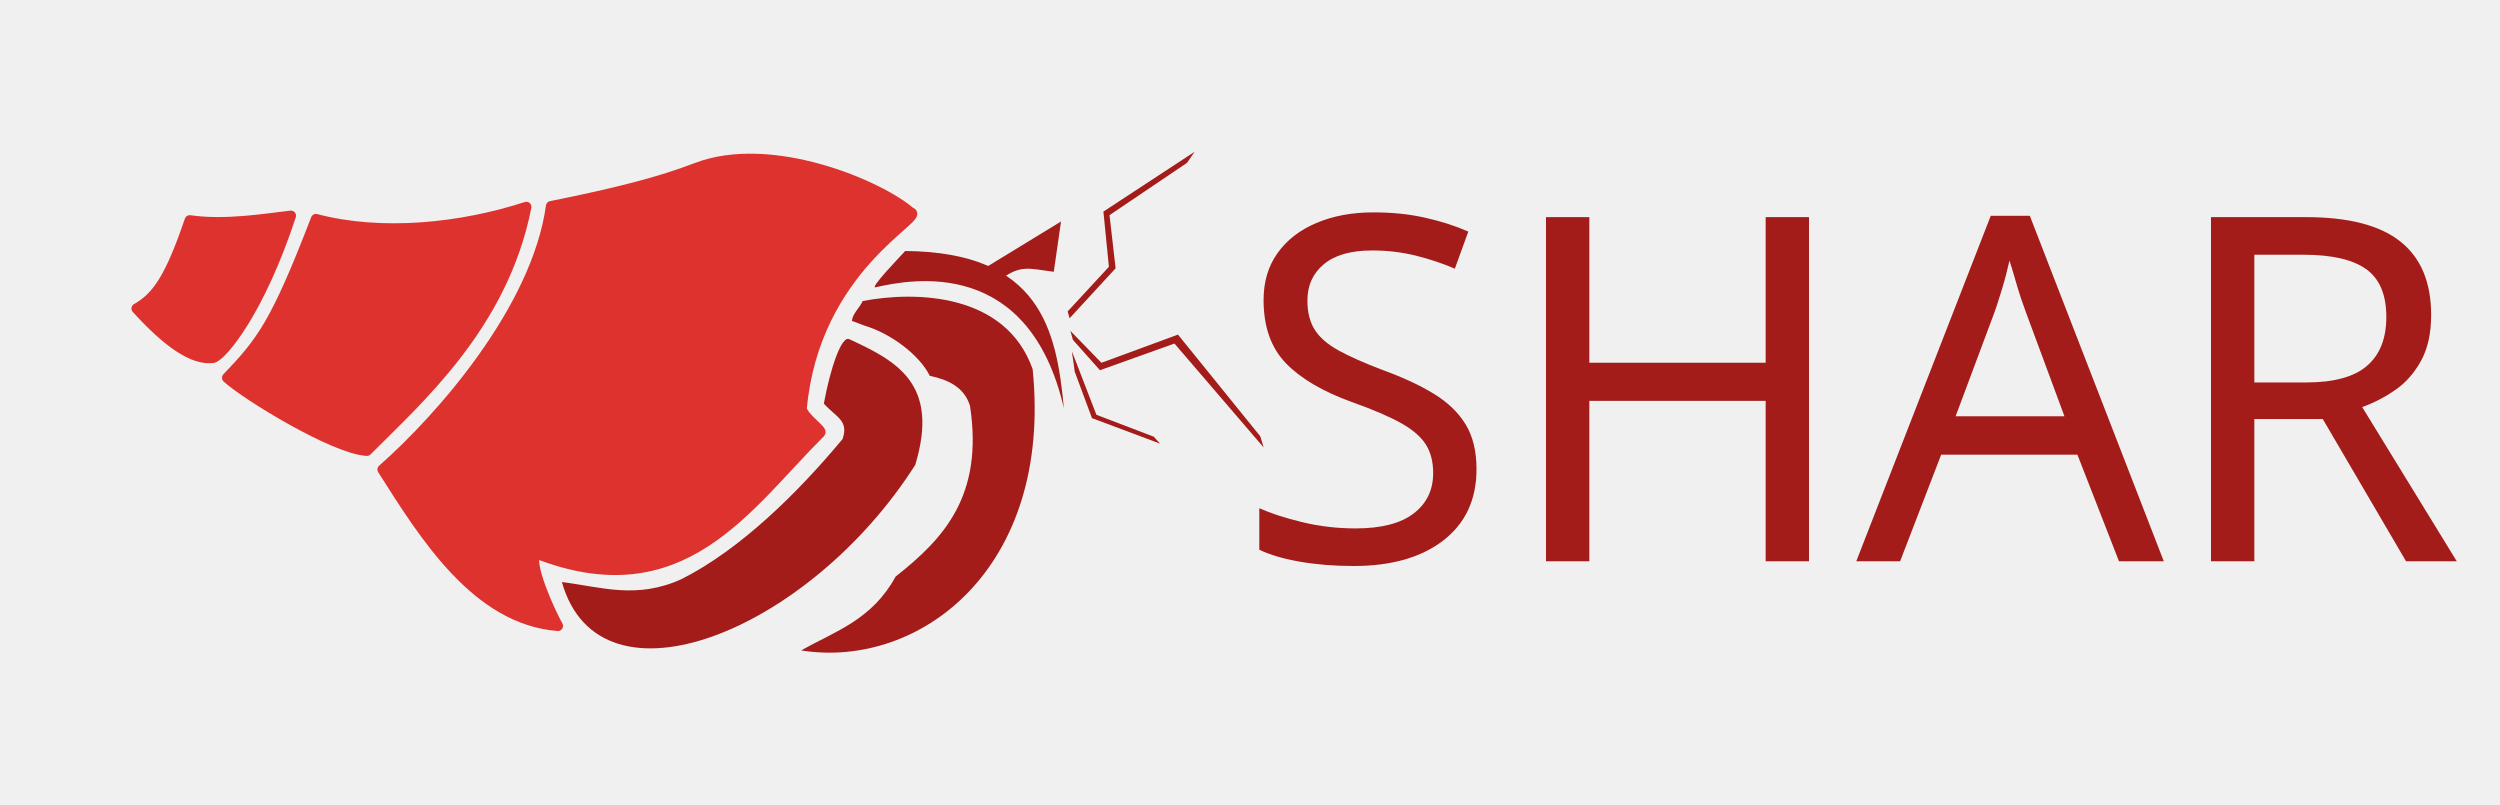
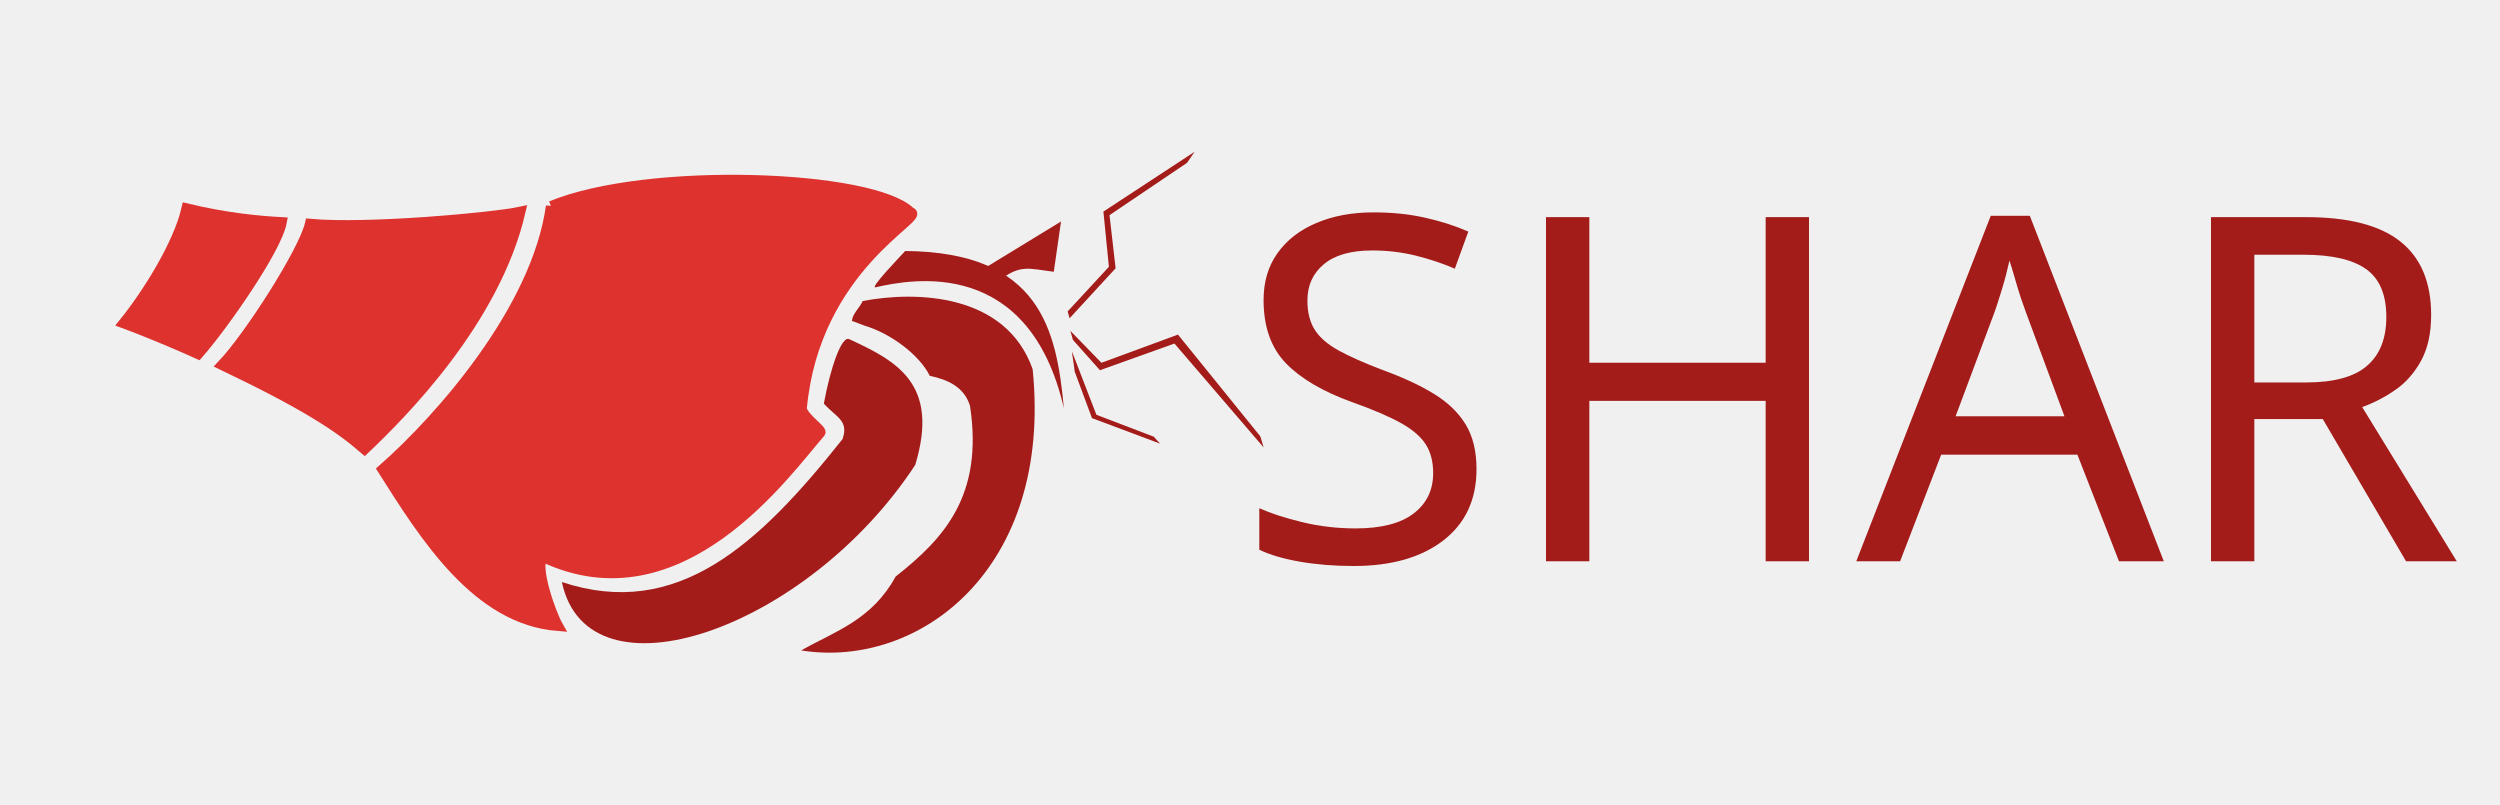
<svg xmlns="http://www.w3.org/2000/svg" width="840.416" height="270.426" viewBox="0 0 222.36 71.55" version="1.1" id="svg4551" xml:space="preserve">
  <defs id="defs4545" />
  <g id="layer1" transform="translate(-13.2753,-11.22702)">
    <g aria-label="S.H.  .R" style="font-style:normal;font-weight:normal;font-size:6.097px;line-height:1.25;font-family:sans-serif;letter-spacing:0px;word-spacing:0px;fill:#ffffff;fill-opacity:1;stroke:#343941;stroke-width:0.576;stroke-miterlimit:4;stroke-dasharray:none;stroke-opacity:1" id="text5935" />
    <g id="g272" transform="matrix(0.9345507,0,0,0.9345507,9.971891,3.159961)">
      <g id="g6192" transform="matrix(-1,0,0,1,250.8981,-0.7441003)">
        <g id="g562">
-           <path style="fill:#de322f;fill-opacity:1;stroke:#de322f;stroke-width:0.974;stroke-linecap:butt;stroke-linejoin:round;stroke-miterlimit:4;stroke-dasharray:none;stroke-dashoffset:6.667;stroke-opacity:1;paint-order:normal" d="m 217.292,30.224 c 3.85,10.007 5.194,11.698 8.456,15.107 -1.79,1.641 -10.16,6.774 -13.306,6.949 -4.766,-4.807 -12.947,-11.896 -15.169,-23.212 6.169,2.005 13.7,2.813 20.02,1.156 z" id="path2835" />
-           <path style="fill:#de322f;fill-opacity:1;stroke:#de322f;stroke-width:0.974;stroke-linecap:butt;stroke-linejoin:round;stroke-miterlimit:4;stroke-dasharray:none;stroke-dashoffset:6.667;stroke-opacity:1;paint-order:normal" d="m 229.307,30.342 c 1.887,5.55 3.137,7.305 5.058,8.396 -2.917,3.213 -5.37,4.954 -7.284,4.699 -0.908,-0.268 -4.445,-4.497 -7.405,-13.531 2.489,0.285 6.239,0.927 9.63,0.436 z" id="path2837" />
-           <path style="fill:#de322f;fill-opacity:1;stroke:#de322f;stroke-width:0.974;stroke-linecap:butt;stroke-linejoin:round;stroke-miterlimit:4;stroke-dasharray:none;stroke-dashoffset:6.667;stroke-opacity:1;paint-order:normal" d="m 194.92,28.997 c 1.365,9.866 10.591,20.277 16.036,25.062 -4.045,6.393 -8.984,14.276 -16.691,14.887 0.652,-1.147 2.934,-6.03 2.088,-6.907 -13.933,5.475 -20.041,-4.515 -27.037,-11.464 -0.359,-0.181 1.572,-1.392 1.749,-2.295 -1.22,-13.541 -11.963,-18.341 -10.357,-18.697 2.925,-2.546 13.243,-6.978 20.397,-4.222 3.428,1.32 7.505,2.367 13.814,3.636 z" id="path2839" />
+           <path style="fill:#de322f;fill-opacity:1;stroke:#de322f;stroke-width:0.974;stroke-linecap:butt;stroke-linejoin:miter;stroke-miterlimit:4;stroke-dasharray:none;stroke-dashoffset:6.667;stroke-opacity:1;paint-order:normal" d="m 217.858,30.69 c 0.589,2.576 5.751,10.669 8.358,13.419 -7.946,3.802 -11.12,5.901 -13.554,8.021 -3.468,-3.294 -12.402,-12.186 -14.824,-22.595 2.529,0.547 14.474,1.649 20.02,1.155 z" id="path2835" />
+           <path style="fill:#de322f;fill-opacity:1;stroke:#de322f;stroke-width:0.974;stroke-linecap:butt;stroke-linejoin:miter;stroke-miterlimit:4;stroke-dasharray:none;stroke-dashoffset:6.667;stroke-opacity:1;paint-order:normal" d="m 235.591,40.136 c -2.452,0.902 -5.863,2.365 -7.091,2.933 -2.433,-2.771 -7.473,-10.007 -7.944,-12.539 2.049,-0.11 5.242,-0.39 9.046,-1.31 0.794,3.467 3.819,8.244 5.989,10.916 z" id="path2837" />
+           <path style="fill:#de322f;fill-opacity:1;stroke:#de322f;stroke-width:0.974;stroke-linecap:butt;stroke-linejoin:miter;stroke-miterlimit:4;stroke-dasharray:none;stroke-dashoffset:6.667;stroke-opacity:1;paint-order:normal" d="m 194.92,28.997 c 1.365,9.866 10.591,20.277 16.036,25.062 -4.045,6.393 -8.984,14.276 -16.691,14.887 0.652,-1.147 2.282,-5.7 1.436,-6.576 -13.144,6.266 -23.257,-8.247 -26.384,-11.794 -0.359,-0.181 1.572,-1.392 1.749,-2.295 -1.22,-13.541 -11.963,-18.341 -10.357,-18.697 3.564,-3.563 24.962,-4.403 34.211,-0.586 z" id="path2839" />
          <path id="rect2933" style="fill:#a41c1a;fill-opacity:1;stroke:none;stroke-width:0.598;stroke-opacity:1;paint-order:stroke fill markers" d="m 146.382,30.455 7.2,4.396 -1.218,1.291 c -2.087,-1.611 -2.775,-1.224 -5.293,-0.9 z" />
-           <path style="fill:#a41c1a;fill-opacity:1;stroke:none;stroke-width:1.061;stroke-linecap:butt;stroke-linejoin:round;stroke-miterlimit:4;stroke-dasharray:none;stroke-dashoffset:6.667;stroke-opacity:1;paint-order:stroke fill markers" d="m 160.255,53.619 c -2.335,-7.721 1.759,-9.878 6.295,-11.969 0.696,-0.321 1.751,2.58 2.406,6.138 -1.151,1.289 -2.408,1.599 -1.778,3.377 4.317,5.188 9.743,10.5 15.29,13.31 4.286,1.974 7.671,0.764 11.42,0.295 -3.612,12.789 -23.564,4.677 -33.633,-11.151 z" id="path4575" />
+           <path style="fill:#a41c1a;fill-opacity:1;stroke:none;stroke-width:1.061;stroke-linecap:butt;stroke-linejoin:round;stroke-miterlimit:4;stroke-dasharray:none;stroke-dashoffset:6.667;stroke-opacity:1;paint-order:stroke fill markers" d="m 160.255,53.619 c -2.335,-7.721 1.759,-9.878 6.295,-11.969 0.696,-0.321 1.751,2.58 2.406,6.138 -1.151,1.289 -2.408,1.599 -1.778,3.377 7.949,10.021 15.716,17.262 26.71,13.605 -2.488,11.77 -23.376,4.507 -33.633,-11.151 z" id="path4575" />
          <path style="fill:#a41c1a;fill-opacity:1;stroke:none;stroke-width:1.061;stroke-linecap:butt;stroke-linejoin:round;stroke-miterlimit:4;stroke-dasharray:none;stroke-dashoffset:6.667;stroke-opacity:1;paint-order:stroke fill markers" d="m 149.083,44.511 c 2.54,-7.197 11.031,-7.469 16.176,-6.485 0.301,0.672 0.97,1.198 1.027,1.897 -0.18,0.04 -0.98,0.378 -1.162,0.432 -2.583,0.763 -5.29,2.834 -6.25,4.791 -1.692,0.35 -3.276,1.053 -3.828,2.856 -1.298,8.501 2.449,12.613 7.071,16.238 2.267,4.139 5.707,5.182 8.998,7.039 -11.171,1.785 -23.958,-7.683 -22.032,-26.769 z" id="path5447" />
          <path style="fill:#a41c1a;fill-opacity:1;stroke:none;stroke-width:1.061;stroke-linecap:butt;stroke-linejoin:round;stroke-miterlimit:4;stroke-dasharray:none;stroke-dashoffset:6.667;stroke-opacity:1;paint-order:stroke fill markers" d="m 146.111,48.227 c 3.317,-14.373 14.406,-12.317 17.916,-11.508 0.634,0.146 -2.326,-2.918 -2.814,-3.455 -12.838,0.106 -14.407,7.474 -15.102,14.962 z" id="path5449" />
          <path id="rect5824" style="fill:#a41c1a;fill-opacity:1;stroke:none;stroke-width:0.598;stroke-opacity:1;paint-order:stroke fill markers" d="m 127.099,51.96 8.488,-9.888 7.092,2.538 2.571,-2.887 0.244,-0.861 -2.955,3.04 -7.287,-2.682 -7.837,9.686 z" />
          <g id="g5874" style="fill:#a41c1a;fill-opacity:1;stroke:none;stroke-opacity:1;paint-order:stroke fill markers" transform="matrix(-0.8807821,-0.4735218,-0.4735218,0.8807821,168.3578,139.9904)">
            <path id="path5871" style="fill:#a41c1a;fill-opacity:1;stroke:none;stroke-width:0.598;stroke-opacity:1;paint-order:stroke fill markers" d="m 84.424,-85.308 -8.851,0.891 -1.884,4.73 -6.108,2.114 0.144,-0.659 5.468,-1.883 2.029,-4.877 10.343,-0.902 z" />
            <path id="path405" style="fill:#a41c1a;fill-opacity:1;stroke:none;stroke-width:0.598;stroke-opacity:1;paint-order:stroke fill markers" d="m 65.605,-72.876 -0.65,4.683 4.558,5.209 -0.211,-0.861 -3.825,-4.428 0.804,-6.406 c -0.12,0.233 -0.505,1.422 -0.676,1.802 z" />
          </g>
        </g>
      </g>
      <text xml:space="preserve" style="font-size:45.861px;font-family:'SauceCodePro Nerd Font';-inkscape-font-specification:'SauceCodePro Nerd Font';fill:#a41c1a;fill-opacity:1;stroke:none;stroke-width:0.598;stroke-opacity:1;paint-order:stroke fill markers" x="121.044" y="62.045" id="text5976">
        <tspan id="tspan5974" style="font-size:45.861px;fill:#a41c1a;fill-opacity:1;stroke:none;stroke-width:0.598" x="121.044" y="62.045">SHAR</tspan>
      </text>
    </g>
  </g>
</svg>
